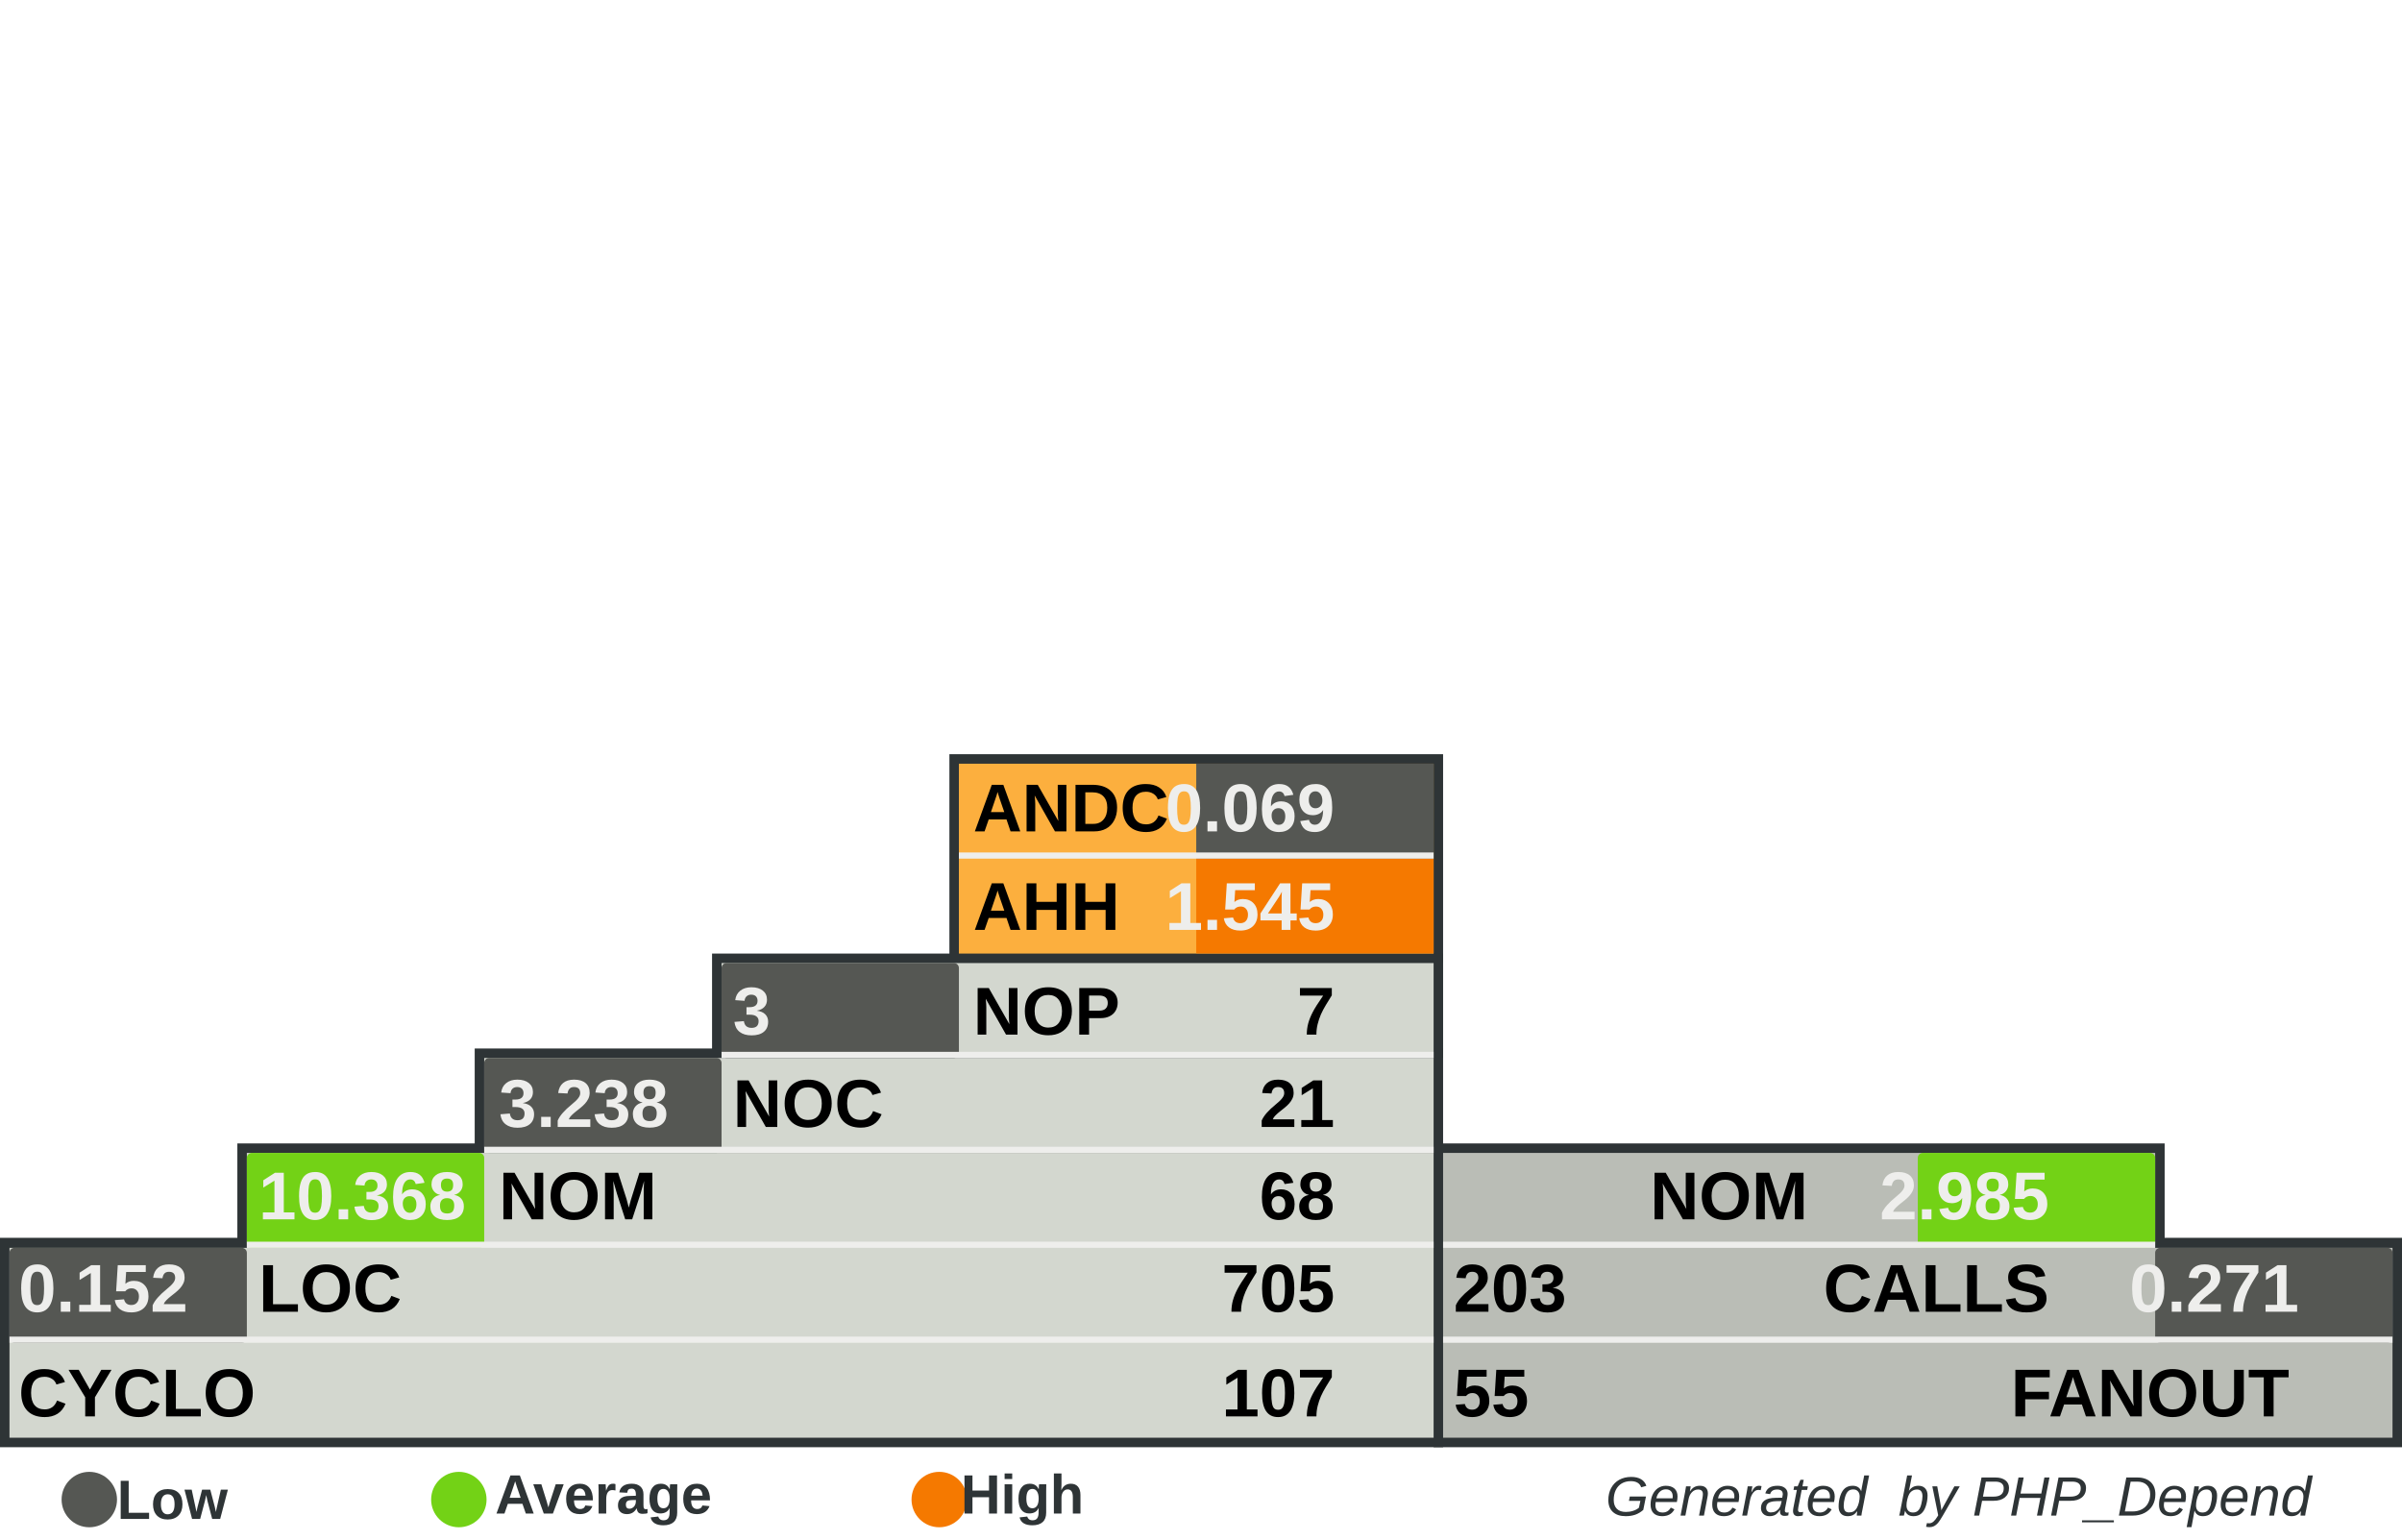
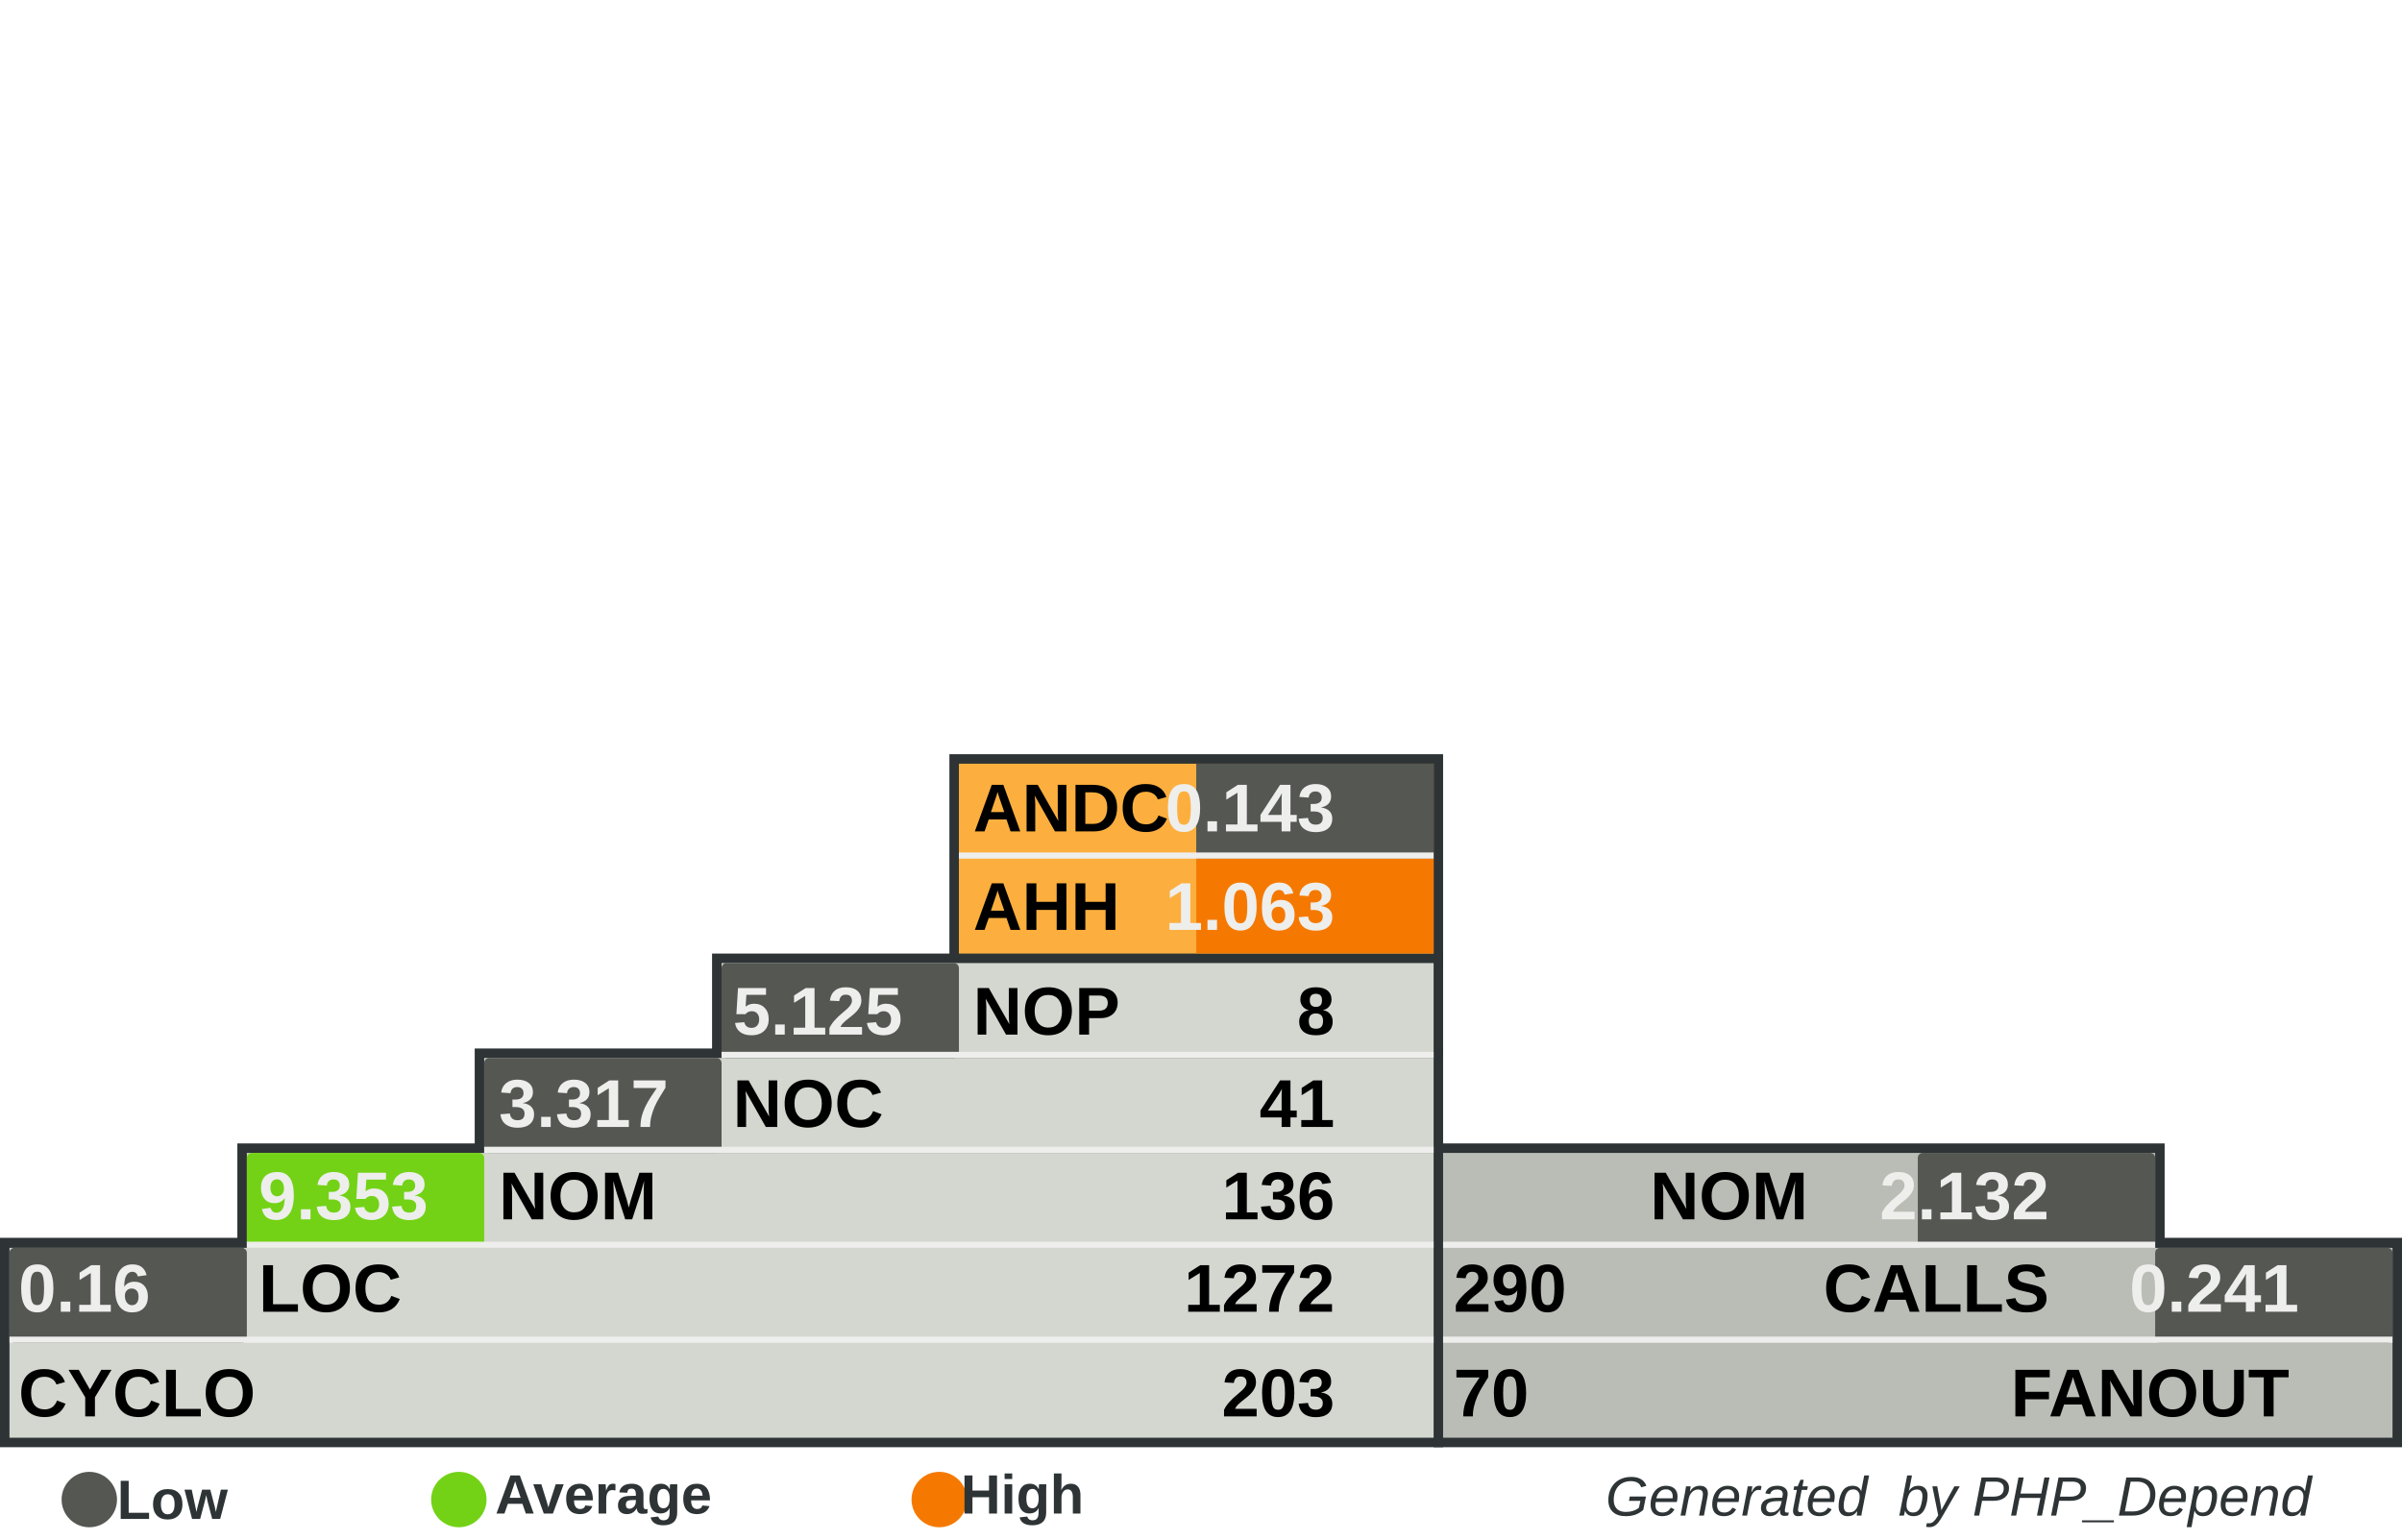
<svg xmlns="http://www.w3.org/2000/svg" width="390" height="250" id="svg5110" version="1.0">
  <defs id="defs5112">
    </defs>
  <g id="layer1">
    <rect style="fill:#555753" width="0" height="0" x="0" y="0" rx="0" ry="0" id="rect8982" xml:id="threshold.low" />
    <rect style="fill:#73d216" width="0" height="0" x="0" y="0" rx="0" ry="0" id="rect8983" xml:id="threshold.average" />
    <rect style="fill:#f57900" width="0" height="0" x="0" y="0" rx="0" ry="0" id="rect2834" xml:id="threshold.high" />
    <rect style="opacity:1;fill:#2e3436;fill-opacity:1;stroke:none;stroke-width:1;stroke-miterlimit:4;stroke-dasharray:none;stroke-opacity:1" id="rect4954" width="118.696" height="16.957" x="232.767" y="185.672" rx="2.978" ry="0" />
    <rect style="opacity:1;fill:#2e3436;fill-opacity:1;stroke:none;stroke-width:1;stroke-miterlimit:4;stroke-dasharray:none;stroke-opacity:1" id="rect4956" width="157.233" height="34" x="232.767" y="201" rx="3.945" ry="0" />
    <rect style="opacity:1;fill:#2e3436;fill-opacity:1;stroke:none;stroke-width:1;stroke-miterlimit:4;stroke-dasharray:none;stroke-opacity:1" id="rect4958" width="80.158" height="33.913" x="154.15" y="122.47" rx="2.011" ry="0" />
    <rect style="opacity:1;fill:#2e3436;fill-opacity:1;stroke:none;stroke-width:1;stroke-miterlimit:4;stroke-dasharray:none;stroke-opacity:1" id="rect4960" width="234.308" height="34" x="0" y="201" rx="5.879" ry="0" />
    <rect style="opacity:1;fill:#2e3436;fill-opacity:1;stroke:none;stroke-width:1;stroke-miterlimit:4;stroke-dasharray:none;stroke-opacity:1" id="rect4962" width="195.771" height="16.957" x="38.538" y="185.672" rx="4.912" ry="0" />
    <rect style="opacity:1;fill:#2e3436;fill-opacity:1;stroke:none;stroke-width:1;stroke-miterlimit:4;stroke-dasharray:none;stroke-opacity:1" id="rect4964" width="157.233" height="16.957" x="77.075" y="170.257" rx="3.945" ry="0" />
    <rect style="opacity:1;fill:#2e3436;fill-opacity:1;stroke:none;stroke-width:1;stroke-miterlimit:4;stroke-dasharray:none;stroke-opacity:1" id="rect4966" width="118.696" height="16.957" x="115.613" y="154.842" rx="2.978" ry="0" />
    <rect style="opacity:1;fill:#d3d7cf;fill-opacity:1;stroke:none;stroke-width:1;stroke-miterlimit:4;stroke-dasharray:none;stroke-opacity:1" id="rect4968" width="231.225" height="30.83" x="1.542" y="202.628" rx="5.801" ry="0" />
    <rect style="opacity:1;fill:#d3d7cf;fill-opacity:1;stroke:none;stroke-width:1;stroke-miterlimit:4;stroke-dasharray:none;stroke-opacity:1" id="rect4970" width="192.688" height="15.415" x="40.079" y="187.214" rx="4.834" ry="0" />
    <rect style="opacity:1;fill:#d3d7cf;fill-opacity:1;stroke:none;stroke-width:1;stroke-miterlimit:4;stroke-dasharray:none;stroke-opacity:1" id="rect4972" width="154.15" height="15.415" x="78.617" y="171.798" rx="3.868" ry="0" />
    <rect style="opacity:1;fill:#d3d7cf;fill-opacity:1;stroke:none;stroke-width:1;stroke-miterlimit:4;stroke-dasharray:none;stroke-opacity:1" id="rect4974" width="115.613" height="15.415" x="117.154" y="156.383" rx="2.901" ry="0" />
    <rect style="opacity:1;fill:#fcaf3e;fill-opacity:1;stroke:none;stroke-width:1;stroke-miterlimit:4;stroke-dasharray:none;stroke-opacity:1" id="rect4976" width="77.075" height="30.83" x="155.692" y="124.012" rx="1.934" ry="0" />
    <rect style="opacity:1;fill:#babdb6;fill-opacity:1;stroke:none;stroke-width:1;stroke-miterlimit:4;stroke-dasharray:none;stroke-opacity:1" id="rect4978" width="154.15" height="30.83" x="234.308" y="202.628" rx="3.868" ry="0" />
    <rect style="opacity:1;fill:#babdb6;fill-opacity:1;stroke:none;stroke-width:1;stroke-miterlimit:4;stroke-dasharray:none;stroke-opacity:1" id="rect4980" width="115.613" height="15.415" x="234.308" y="187.213" rx="2.901" ry="0" />
    <rect style="opacity:1;fill:#555753;fill-opacity:1;stroke:none;stroke-width:1;stroke-miterlimit:4;stroke-dasharray:none;stroke-opacity:1" id="rect4982" xml:id="rect.andc" width="38.538" height="15.43" x="194.229" y="124.012" rx="0.967" ry="0" />
    <rect style="opacity:1;fill:#f57900;fill-opacity:1;stroke:none;stroke-width:1;stroke-miterlimit:4;stroke-dasharray:none;stroke-opacity:1" id="rect2851" xml:id="rect.ahh" width="38.538" height="15.4" x="194.229" y="139.412" rx="0.967" ry="0" />
    <rect style="opacity:1;fill:#555753;fill-opacity:1;stroke:none;stroke-width:1;stroke-miterlimit:4;stroke-dasharray:none;stroke-opacity:1" id="rect4984" xml:id="rect.noc-nop" width="38.538" height="15.415" x="117.154" y="156.383" rx="0.806" />
    <rect style="opacity:1;fill:#555753;fill-opacity:1;stroke:none;stroke-width:1;stroke-miterlimit:4;stroke-dasharray:none;stroke-opacity:1" id="rect4986" xml:id="rect.nom-noc" width="38.538" height="15.415" x="78.617" y="171.798" rx="0.806" />
    <rect style="opacity:1;fill:#73d216;fill-opacity:1;stroke:none;stroke-width:1;stroke-miterlimit:4;stroke-dasharray:none;stroke-opacity:1" id="rect4988" xml:id="rect.loc-nom" width="38.538" height="15.415" x="40.079" y="187.213" rx="0.806" />
    <rect style="opacity:1;fill:#555753;fill-opacity:1;stroke:none;stroke-width:1;stroke-miterlimit:4;stroke-dasharray:none;stroke-opacity:1" id="rect4990" xml:id="rect.cyclo-loc" width="38.538" height="15.415" x="1.542" y="202.628" rx="0.806" />
-     <rect style="opacity:1;fill:#73d216;fill-opacity:1;stroke:none;stroke-width:1;stroke-miterlimit:4;stroke-dasharray:none;stroke-opacity:1" id="rect4992" xml:id="rect.calls-nom" width="38.538" height="15.415" x="311.383" y="187.213" rx="0.806" />
+     <rect style="opacity:1;fill:#555753;fill-opacity:1;stroke:none;stroke-width:1;stroke-miterlimit:4;stroke-dasharray:none;stroke-opacity:1" id="rect4992" xml:id="rect.calls-nom" width="38.538" height="15.415" x="311.383" y="187.213" rx="0.806" />
    <rect style="opacity:1;fill:#555753;fill-opacity:1;stroke:none;stroke-width:1;stroke-miterlimit:4;stroke-dasharray:none;stroke-opacity:1" id="rect4994" xml:id="rect.fanout-calls" width="38.538" height="15.415" x="349.921" y="202.628" rx="0.806" />
    <rect style="opacity:1;fill:#eeeeec;fill-opacity:1;stroke:none;stroke-width:1;stroke-miterlimit:4;stroke-dasharray:none;stroke-opacity:1" id="rect4996" width="231.225" height="1" x="1.542" y="217.043" rx="5.801" ry="0" />
    <rect style="opacity:1;fill:#eeeeec;fill-opacity:1;stroke:none;stroke-width:1;stroke-miterlimit:4;stroke-dasharray:none;stroke-opacity:1" id="rect4998" width="192.688" height="1" x="40.079" y="201.628" rx="4.834" ry="0" />
    <rect style="opacity:1;fill:#eeeeec;fill-opacity:1;stroke:none;stroke-width:1;stroke-miterlimit:4;stroke-dasharray:none;stroke-opacity:1" id="rect5000" width="154.15" height="1" x="78.617" y="186.213" rx="3.868" ry="0" />
    <rect style="opacity:1;fill:#eeeeec;fill-opacity:1;stroke:none;stroke-width:1;stroke-miterlimit:4;stroke-dasharray:none;stroke-opacity:1" id="rect5002" width="115.613" height="1" x="117.154" y="170.798" rx="2.901" ry="0" />
    <rect style="opacity:1;fill:#eeeeec;fill-opacity:1;stroke:none;stroke-width:1;stroke-miterlimit:4;stroke-dasharray:none;stroke-opacity:1" id="rect5004" width="115.613" height="1" x="234.308" y="201.628" rx="2.901" ry="0" />
    <rect style="opacity:1;fill:#eeeeec;fill-opacity:1;stroke:none;stroke-width:1;stroke-miterlimit:4;stroke-dasharray:none;stroke-opacity:1" id="rect5006" width="154.15" height="1" x="234.308" y="217.043" rx="3.868" ry="0" />
    <rect style="opacity:1;fill:#eeeeec;fill-opacity:1;stroke:none;stroke-width:1;stroke-miterlimit:4;stroke-dasharray:none;stroke-opacity:1" id="rect5008" width="77.075" height="1" x="155.692" y="138.427" rx="1.934" ry="0" />
    <text xml:space="preserve" style="font-size:11px;font-style:normal;font-variant:normal;font-weight:bold;font-stretch:normal;fill:#000000;fill-opacity:1;stroke:none;stroke-width:1px;stroke-linecap:butt;stroke-linejoin:miter;stroke-opacity:1;font-family:Arial" x="158" y="135" title="Average Number of Derived Classes" id="text5010">
      <tspan title="Average Number of Derived Classes" id="tspan5012" x="158" y="135">ANDC</tspan>
    </text>
    <text xml:space="preserve" style="font-size:11px;font-style:normal;font-variant:normal;font-weight:bold;font-stretch:normal;fill:#000000;fill-opacity:1;stroke:none;stroke-width:1px;stroke-linecap:butt;stroke-linejoin:miter;stroke-opacity:1;font-family:Arial" x="158" y="151" title="Average Hierarchy Height" id="text5014">
      <tspan title="Average Hierarchy Height" id="tspan5016" x="158" y="151">AHH</tspan>
    </text>
    <text xml:space="preserve" style="font-size:11px;font-style:normal;font-variant:normal;font-weight:bold;font-stretch:normal;fill:#000000;fill-opacity:1;stroke:none;stroke-width:1px;stroke-linecap:butt;stroke-linejoin:miter;stroke-opacity:1;font-family:Arial" x="158" y="168" title="Number Of Packages" id="text5018">
      <tspan title="Number Of Packages" id="tspan5020" x="158" y="168">NOP</tspan>
    </text>
    <text xml:space="preserve" style="font-size:11px;font-style:normal;font-variant:normal;font-weight:bold;font-stretch:normal;fill:#000000;fill-opacity:1;stroke:none;stroke-width:1px;stroke-linecap:butt;stroke-linejoin:miter;stroke-opacity:1;font-family:Arial" x="119" y="183" id="text5022" title="Number Of Classes" transform="scale(0.9999985,1.000001)">
      <tspan title="Number Of Classes" id="tspan5024" x="119" y="183">NOC</tspan>
    </text>
    <text xml:space="preserve" style="font-size:11px;font-style:normal;font-variant:normal;font-weight:bold;font-stretch:normal;fill:#000000;fill-opacity:1;stroke:none;stroke-width:1px;stroke-linecap:butt;stroke-linejoin:miter;stroke-opacity:1;font-family:Arial" x="81" y="198" id="text5026" title="Number Of Methods (Methods+Functions)" transform="scale(0.9999985,1.000001)">
      <tspan title="Number Of Methods (Methods+Functions)" id="tspan5028" x="81" y="198">NOM</tspan>
    </text>
    <text xml:space="preserve" style="font-size:11px;font-style:normal;font-variant:normal;font-weight:bold;font-stretch:normal;fill:#000000;fill-opacity:1;stroke:none;stroke-width:1px;stroke-linecap:butt;stroke-linejoin:miter;stroke-opacity:1;font-family:Arial" x="42" y="213" id="text5030" title="Lines Of Code (Non Comment and Non Whitespace Lines)" transform="scale(0.9999985,1.000001)">
      <tspan title="Lines Of Code (Non Comment and Non Whitespace Lines)" id="tspan5032" x="42" y="213">LOC</tspan>
    </text>
    <text xml:space="preserve" style="font-size:11px;font-style:normal;font-variant:normal;font-weight:bold;font-stretch:normal;fill:#000000;fill-opacity:1;stroke:none;stroke-width:1px;stroke-linecap:butt;stroke-linejoin:miter;stroke-opacity:1;font-family:Arial" x="3" y="230" id="text5034" title="Cyclomatic Complexity" transform="scale(0.9999985,1.000001)">
      <tspan title="Cyclomatic Complexity" id="tspan5036" x="3" y="230">CYCLO</tspan>
    </text>
    <text xml:space="preserve" style="font-size:11px;font-style:normal;font-variant:normal;font-weight:bold;font-stretch:normal;text-align:end;text-anchor:end;fill:#000000;fill-opacity:1;stroke:none;stroke-width:1px;stroke-linecap:butt;stroke-linejoin:miter;stroke-opacity:1;font-family:Arial" x="308.858" y="198" id="text5038" title="Number Of Methods (Methods+Functions)" transform="scale(0.9999985,1.000001)">
      <tspan title="Number Of Methods (Methods+Functions)" id="tspan5040" x="308.858" y="198">NOM</tspan>
    </text>
    <text xml:space="preserve" style="font-size:11px;font-style:normal;font-variant:normal;font-weight:bold;font-stretch:normal;text-anchor:end;fill:#000000;fill-opacity:1;stroke:none;stroke-width:1px;stroke-linecap:butt;stroke-linejoin:miter;stroke-opacity:1;font-family:Arial" x="348" y="213" id="text5042" title="Number of Operation Calls" transform="scale(0.9999985,1.000001)">
      <tspan title="Number of Operation Calls" id="tspan5044" x="348" y="213">CALLS</tspan>
    </text>
    <text xml:space="preserve" style="font-size:11px;font-style:normal;font-variant:normal;font-weight:bold;font-stretch:normal;text-anchor:end;fill:#000000;fill-opacity:1;stroke:none;stroke-width:1px;stroke-linecap:butt;stroke-linejoin:miter;stroke-opacity:1;font-family:Arial" x="387" y="230" id="text5046" title="Number of Called Classes" transform="scale(0.9999985,1.000001)">
      <tspan title="Number of Called Classes" id="tspan5048" x="387" y="230">FANOUT</tspan>
    </text>
    <text xml:space="preserve" style="font-size:11px;font-style:normal;font-variant:normal;font-weight:bold;font-stretch:normal;fill:#000000;fill-opacity:1;stroke:none;stroke-width:1px;stroke-linecap:butt;stroke-linejoin:miter;stroke-opacity:1;font-family:Arial" title="Number of Called Classes" x="236" y="230" id="text5050" transform="scale(0.9999985,1.000001)">
-       <tspan title="Number of Called Classes" id="tspan5052" xml:id="pdepend.fanout" x="236" y="230">55</tspan>
+       <tspan title="Number of Called Classes" id="tspan5052" xml:id="pdepend.fanout" x="236" y="230">70</tspan>
    </text>
    <text xml:space="preserve" style="font-size:11px;font-style:normal;font-variant:normal;font-weight:bold;font-stretch:normal;fill:#000000;fill-opacity:1;stroke:none;stroke-width:1px;stroke-linecap:butt;stroke-linejoin:miter;stroke-opacity:1;font-family:Arial" title="Number of Operation Calls" x="236" y="213" id="text5054" transform="scale(0.9999985,1.000001)">
-       <tspan title="Number of Operation Calls" id="tspan5056" xml:id="pdepend.calls" x="236" y="213">203</tspan>
+       <tspan title="Number of Operation Calls" id="tspan5056" xml:id="pdepend.calls" x="236" y="213">290</tspan>
    </text>
    <text xml:space="preserve" style="font-size:11px;font-style:normal;font-variant:normal;font-weight:bold;font-stretch:normal;text-anchor:end;fill:#000000;fill-opacity:1;stroke:none;stroke-width:1px;stroke-linecap:butt;stroke-linejoin:miter;stroke-opacity:1;font-family:Arial" title="Cyclomatic Complexity" x="232" y="230" id="text5058" transform="scale(0.9999985,1.000001)">
-       <tspan title="Cyclomatic Complexity" id="tspan5060" xml:id="pdepend.cyclo" x="232" y="230">107</tspan>
+       <tspan title="Cyclomatic Complexity" id="tspan5060" xml:id="pdepend.cyclo" x="232" y="230">203</tspan>
    </text>
    <text xml:space="preserve" style="font-size:11px;font-style:normal;font-variant:normal;font-weight:bold;font-stretch:normal;text-anchor:end;fill:#000000;fill-opacity:1;stroke:none;stroke-width:1px;stroke-linecap:butt;stroke-linejoin:miter;stroke-opacity:1;font-family:Arial" title="Lines Of Code (Non Comment and Non Whitespace Lines)" x="232" y="213" id="text5062" transform="scale(0.9999985,1.000001)">
-       <tspan xml:id="pdepend.loc" title="Lines Of Code (Non Comment and Non Whitespace Lines)" id="tspan5064" x="232" y="213">705</tspan>
+       <tspan xml:id="pdepend.loc" title="Lines Of Code (Non Comment and Non Whitespace Lines)" id="tspan5064" x="232" y="213">1272</tspan>
    </text>
    <text xml:space="preserve" style="font-size:11px;font-style:normal;font-variant:normal;font-weight:bold;font-stretch:normal;text-anchor:end;fill:#000000;fill-opacity:1;stroke:none;stroke-width:1px;stroke-linecap:butt;stroke-linejoin:miter;stroke-opacity:1;font-family:Arial" title="Number Of Methods (Methods+Functions)" x="232" y="198" id="text5066" transform="scale(0.9999985,1.000001)">
-       <tspan title="Number Of Methods (Methods+Functions)" id="tspan5068" xml:id="pdepend.nom" x="232" y="198">68</tspan>
+       <tspan title="Number Of Methods (Methods+Functions)" id="tspan5068" xml:id="pdepend.nom" x="232" y="198">136</tspan>
    </text>
    <text xml:space="preserve" style="font-size:11px;font-style:normal;font-variant:normal;font-weight:bold;font-stretch:normal;text-anchor:end;fill:#000000;fill-opacity:1;stroke:none;stroke-width:1px;stroke-linecap:butt;stroke-linejoin:miter;stroke-opacity:1;font-family:Arial" title="Number Of Packages" x="232" y="168" id="text5070" transform="scale(0.9999985,1.000001)">
-       <tspan title="Number Of Packages" id="tspan5072" xml:id="pdepend.nop" x="232" y="168">7</tspan>
+       <tspan title="Number Of Packages" id="tspan5072" xml:id="pdepend.nop" x="232" y="168">8</tspan>
    </text>
    <text xml:space="preserve" style="font-size:11px;font-style:normal;font-variant:normal;font-weight:bold;font-stretch:normal;text-anchor:end;fill:#000000;fill-opacity:1;stroke:none;stroke-width:1px;stroke-linecap:butt;stroke-linejoin:miter;stroke-opacity:1;font-family:Arial" title="Number Of Classes" x="232" y="183" id="text5074" transform="scale(0.9999985,1.000001)">
-       <tspan title="Number Of Classes" id="tspan5076" xml:id="pdepend.noc" x="232" y="183">21</tspan>
+       <tspan title="Number Of Classes" id="tspan5076" xml:id="pdepend.noc" x="232" y="183">41</tspan>
    </text>
    <text xml:space="preserve" style="font-size:11px;font-style:normal;font-variant:normal;font-weight:bold;font-stretch:normal;text-anchor:end;fill:#eeeeec;fill-opacity:1;stroke:none;stroke-width:1px;stroke-linecap:butt;stroke-linejoin:miter;stroke-opacity:1;font-family:Arial" title="Average Number of Derived Classes" x="232" y="135" id="text5078" transform="scale(0.9999985,1.000001)">
-       <tspan title="Average Number of Derived Classes" id="tspan5080" xml:id="pdepend.andc" x="232" y="135">0.069</tspan>
+       <tspan title="Average Number of Derived Classes" id="tspan5080" xml:id="pdepend.andc" x="232" y="135">0.143</tspan>
    </text>
    <text xml:space="preserve" style="font-size:11px;font-style:normal;font-variant:normal;font-weight:bold;font-stretch:normal;text-anchor:end;fill:#eeeeec;fill-opacity:1;stroke:none;stroke-width:1px;stroke-linecap:butt;stroke-linejoin:miter;stroke-opacity:1;font-family:Arial" title="Average Hierarchy Height" x="232" y="151" id="text5082" transform="scale(0.9999985,1.000001)">
-       <tspan title="Average Hierarchy Height" id="tspan5084" xml:id="pdepend.ahh" x="232" y="151">1.545</tspan>
+       <tspan title="Average Hierarchy Height" id="tspan5084" xml:id="pdepend.ahh" x="232" y="151">1.063</tspan>
    </text>
    <text xml:space="preserve" style="font-size:11px;font-style:normal;font-variant:normal;font-weight:bold;font-stretch:normal;fill:#eeeeec;fill-opacity:1;stroke:none;stroke-width:1px;stroke-linecap:butt;stroke-linejoin:miter;stroke-opacity:1;font-family:Arial" title="Ratio: Number of Classes / Number of Packages" x="119" y="168" id="text5086" transform="scale(0.9999985,1.000001)">
-       <tspan title="Ratio: Number of Classes / Number of Packages" id="tspan5088" xml:id="pdepend.noc-nop" x="119" y="168">3</tspan>
+       <tspan title="Ratio: Number of Classes / Number of Packages" id="tspan5088" xml:id="pdepend.noc-nop" x="119" y="168">5.125</tspan>
    </text>
    <text xml:space="preserve" style="font-size:11px;font-style:normal;font-variant:normal;font-weight:bold;font-stretch:normal;fill:#eeeeec;fill-opacity:1;stroke:none;stroke-width:1px;stroke-linecap:butt;stroke-linejoin:miter;stroke-opacity:1;font-family:Arial" title="Ratio: Number of Methods / Number of Classes" x="81" y="183" id="text5090" transform="scale(0.9999985,1.000001)">
-       <tspan title="Ratio: Number of Methods / Number of Classes" id="tspan5092" xml:id="pdepend.nom-noc" x="81" y="183">3.238</tspan>
+       <tspan title="Ratio: Number of Methods / Number of Classes" id="tspan5092" xml:id="pdepend.nom-noc" x="81" y="183">3.317</tspan>
    </text>
    <text xml:space="preserve" style="font-size:11px;font-style:normal;font-variant:normal;font-weight:bold;font-stretch:normal;fill:#eeeeec;fill-opacity:1;stroke:none;stroke-width:1px;stroke-linecap:butt;stroke-linejoin:miter;stroke-opacity:1;font-family:Arial" title="Ratio: Lines of Code / Number of Methods" x="42" y="198" id="text5094" transform="scale(0.9999985,1.000001)">
-       <tspan title="Ratio: Lines of Code / Number of Methods" id="tspan5096" xml:id="pdepend.loc-nom" x="42" y="198">10.368</tspan>
+       <tspan title="Ratio: Lines of Code / Number of Methods" id="tspan5096" xml:id="pdepend.loc-nom" x="42" y="198">9.353</tspan>
    </text>
    <text xml:space="preserve" style="font-size:11px;font-style:normal;font-variant:normal;font-weight:bold;font-stretch:normal;fill:#eeeeec;fill-opacity:1;stroke:none;stroke-width:1px;stroke-linecap:butt;stroke-linejoin:miter;stroke-opacity:1;font-family:Arial" title="Ratio: Cyclomatic Complexity / Lines of Code" x="3" y="213" id="text5098" transform="scale(0.9999985,1.000001)">
-       <tspan title="Ratio: Cyclomatic Complexity / Lines of Code" id="tspan5100" xml:id="pdepend.cyclo-loc" x="3" y="213">0.152</tspan>
+       <tspan title="Ratio: Cyclomatic Complexity / Lines of Code" id="tspan5100" xml:id="pdepend.cyclo-loc" x="3" y="213">0.16</tspan>
    </text>
    <text xml:space="preserve" style="font-size:11px;font-style:normal;font-variant:normal;font-weight:bold;font-stretch:normal;text-anchor:end;fill:#eeeeec;fill-opacity:1;stroke:none;stroke-width:1px;stroke-linecap:butt;stroke-linejoin:miter;stroke-opacity:1;font-family:Arial" title="Ratio: Number of Called Classes(FANOUT) / Number of Operation Calls" x="388.563" y="213" id="text5102" transform="scale(0.9999985,1.000001)">
-       <tspan title="Ratio: Number of Called Classes(FANOUT) / Number of Operation Calls" id="tspan5104" xml:id="pdepend.fanout-calls" x="388.563" y="213">0.271</tspan>
+       <tspan title="Ratio: Number of Called Classes(FANOUT) / Number of Operation Calls" id="tspan5104" xml:id="pdepend.fanout-calls" x="388.563" y="213">0.241</tspan>
    </text>
    <text xml:space="preserve" style="font-size:11px;font-style:normal;font-variant:normal;font-weight:bold;font-stretch:normal;text-anchor:end;fill:#eeeeec;fill-opacity:1;stroke:none;stroke-width:1px;stroke-linecap:butt;stroke-linejoin:miter;stroke-opacity:1;font-family:Arial" title="Ratio: Number of Operation Calls / Number of Methods (Methods+Functions)" x="348" y="198" id="text5106" transform="scale(0.9999985,1.000001)">
-       <tspan title="Ratio: Number of Operation Calls / Number of Methods (Methods+Functions)" id="tspan5108" xml:id="pdepend.calls-nom" x="348" y="198">2.985</tspan>
+       <tspan title="Ratio: Number of Operation Calls / Number of Methods (Methods+Functions)" id="tspan5108" xml:id="pdepend.calls-nom" x="348" y="198">2.132</tspan>
    </text>
    <text xml:space="preserve" style="font-size:8px;font-style:normal;font-variant:normal;font-weight:bold;font-stretch:normal;text-align:end;text-anchor:end;fill:#2e3436;fill-opacity:1;stroke:none;stroke-width:1px;stroke-linecap:butt;stroke-linejoin:miter;stroke-opacity:1;font-family:Arial" x="386.395" y="246.106" id="text2692">
      <tspan id="tspan2694" x="386.395" y="246.106" style="font-size:9px;font-style:italic;font-variant:normal;font-weight:normal;font-stretch:normal;text-align:end;text-anchor:end;fill:#2e3436;font-family:Arial;">Generated  by PHP_Depend</tspan>
    </text>
    <path style="opacity:1;fill:#555753;fill-opacity:1;stroke:none;stroke-width:1;stroke-miterlimit:4;stroke-dasharray:none;stroke-opacity:1" id="path3780" d="M 65.333,285.667 A 12,10.333 0 1 1 41.333,285.667 A 12,10.333 0 1 1 65.333,285.667 z" transform="matrix(0.375,0,0,0.4354839,-5.5,119.0968)" />
    <text xml:space="preserve" style="font-size:8px;font-style:normal;font-weight:bold;text-align:center;text-anchor:middle;fill:#2e3436;fill-opacity:1;stroke:none;stroke-width:1px;stroke-linecap:butt;stroke-linejoin:miter;stroke-opacity:1;font-family:URW Chancery L;" x="32.387" y="246.642" id="text3782">
      <tspan id="tspan3784" x="32.387" y="246.642" style="font-size:9px;font-style:normal;font-variant:normal;font-weight:bold;font-stretch:normal;fill:#2e3436;font-family:Arial;">Low</tspan>
    </text>
    <path style="opacity:1;fill:#73d216;fill-opacity:1;stroke:none;stroke-width:1;stroke-miterlimit:4;stroke-dasharray:none;stroke-opacity:1" id="path3786" d="M 65.333,285.667 A 12,10.333 0 1 1 41.333,285.667 A 12,10.333 0 1 1 65.333,285.667 z" transform="matrix(0.375,0,0,0.4354839,54.5,119.0968)" />
    <text xml:space="preserve" style="font-size:8px;font-style:normal;font-weight:bold;text-align:center;text-anchor:middle;fill:#2e3436;fill-opacity:1;stroke:none;stroke-width:1px;stroke-linecap:butt;stroke-linejoin:miter;stroke-opacity:1;font-family:URW Chancery L;" x="102.387" y="245.774" id="text3788">
      <tspan id="tspan3790" x="102.387" y="245.774" style="font-size:9px;font-style:normal;font-variant:normal;font-weight:bold;font-stretch:normal;fill:#2e3436;font-family:Arial;">Average</tspan>
    </text>
    <path style="opacity:1;fill:#f57900;fill-opacity:1;stroke:none;stroke-width:1;stroke-miterlimit:4;stroke-dasharray:none;stroke-opacity:1" id="path3792" d="M 65.333,285.667 A 12,10.333 0 1 1 41.333,285.667 A 12,10.333 0 1 1 65.333,285.667 z" transform="matrix(0.375,0,0,0.4354839,132.5,119.0968)" />
    <text xml:space="preserve" style="font-size:8px;font-style:normal;font-weight:bold;text-align:center;text-anchor:middle;fill:#2e3436;fill-opacity:1;stroke:none;stroke-width:1px;stroke-linecap:butt;stroke-linejoin:miter;stroke-opacity:1;font-family:URW Chancery L;" x="170.387" y="245.774" id="text3794">
      <tspan id="tspan3796" x="170.387" y="245.774" style="font-size:9px;font-style:normal;font-variant:normal;font-weight:bold;font-stretch:normal;fill:#2e3436;font-family:Arial;">High</tspan>
    </text>
  </g>
</svg>
